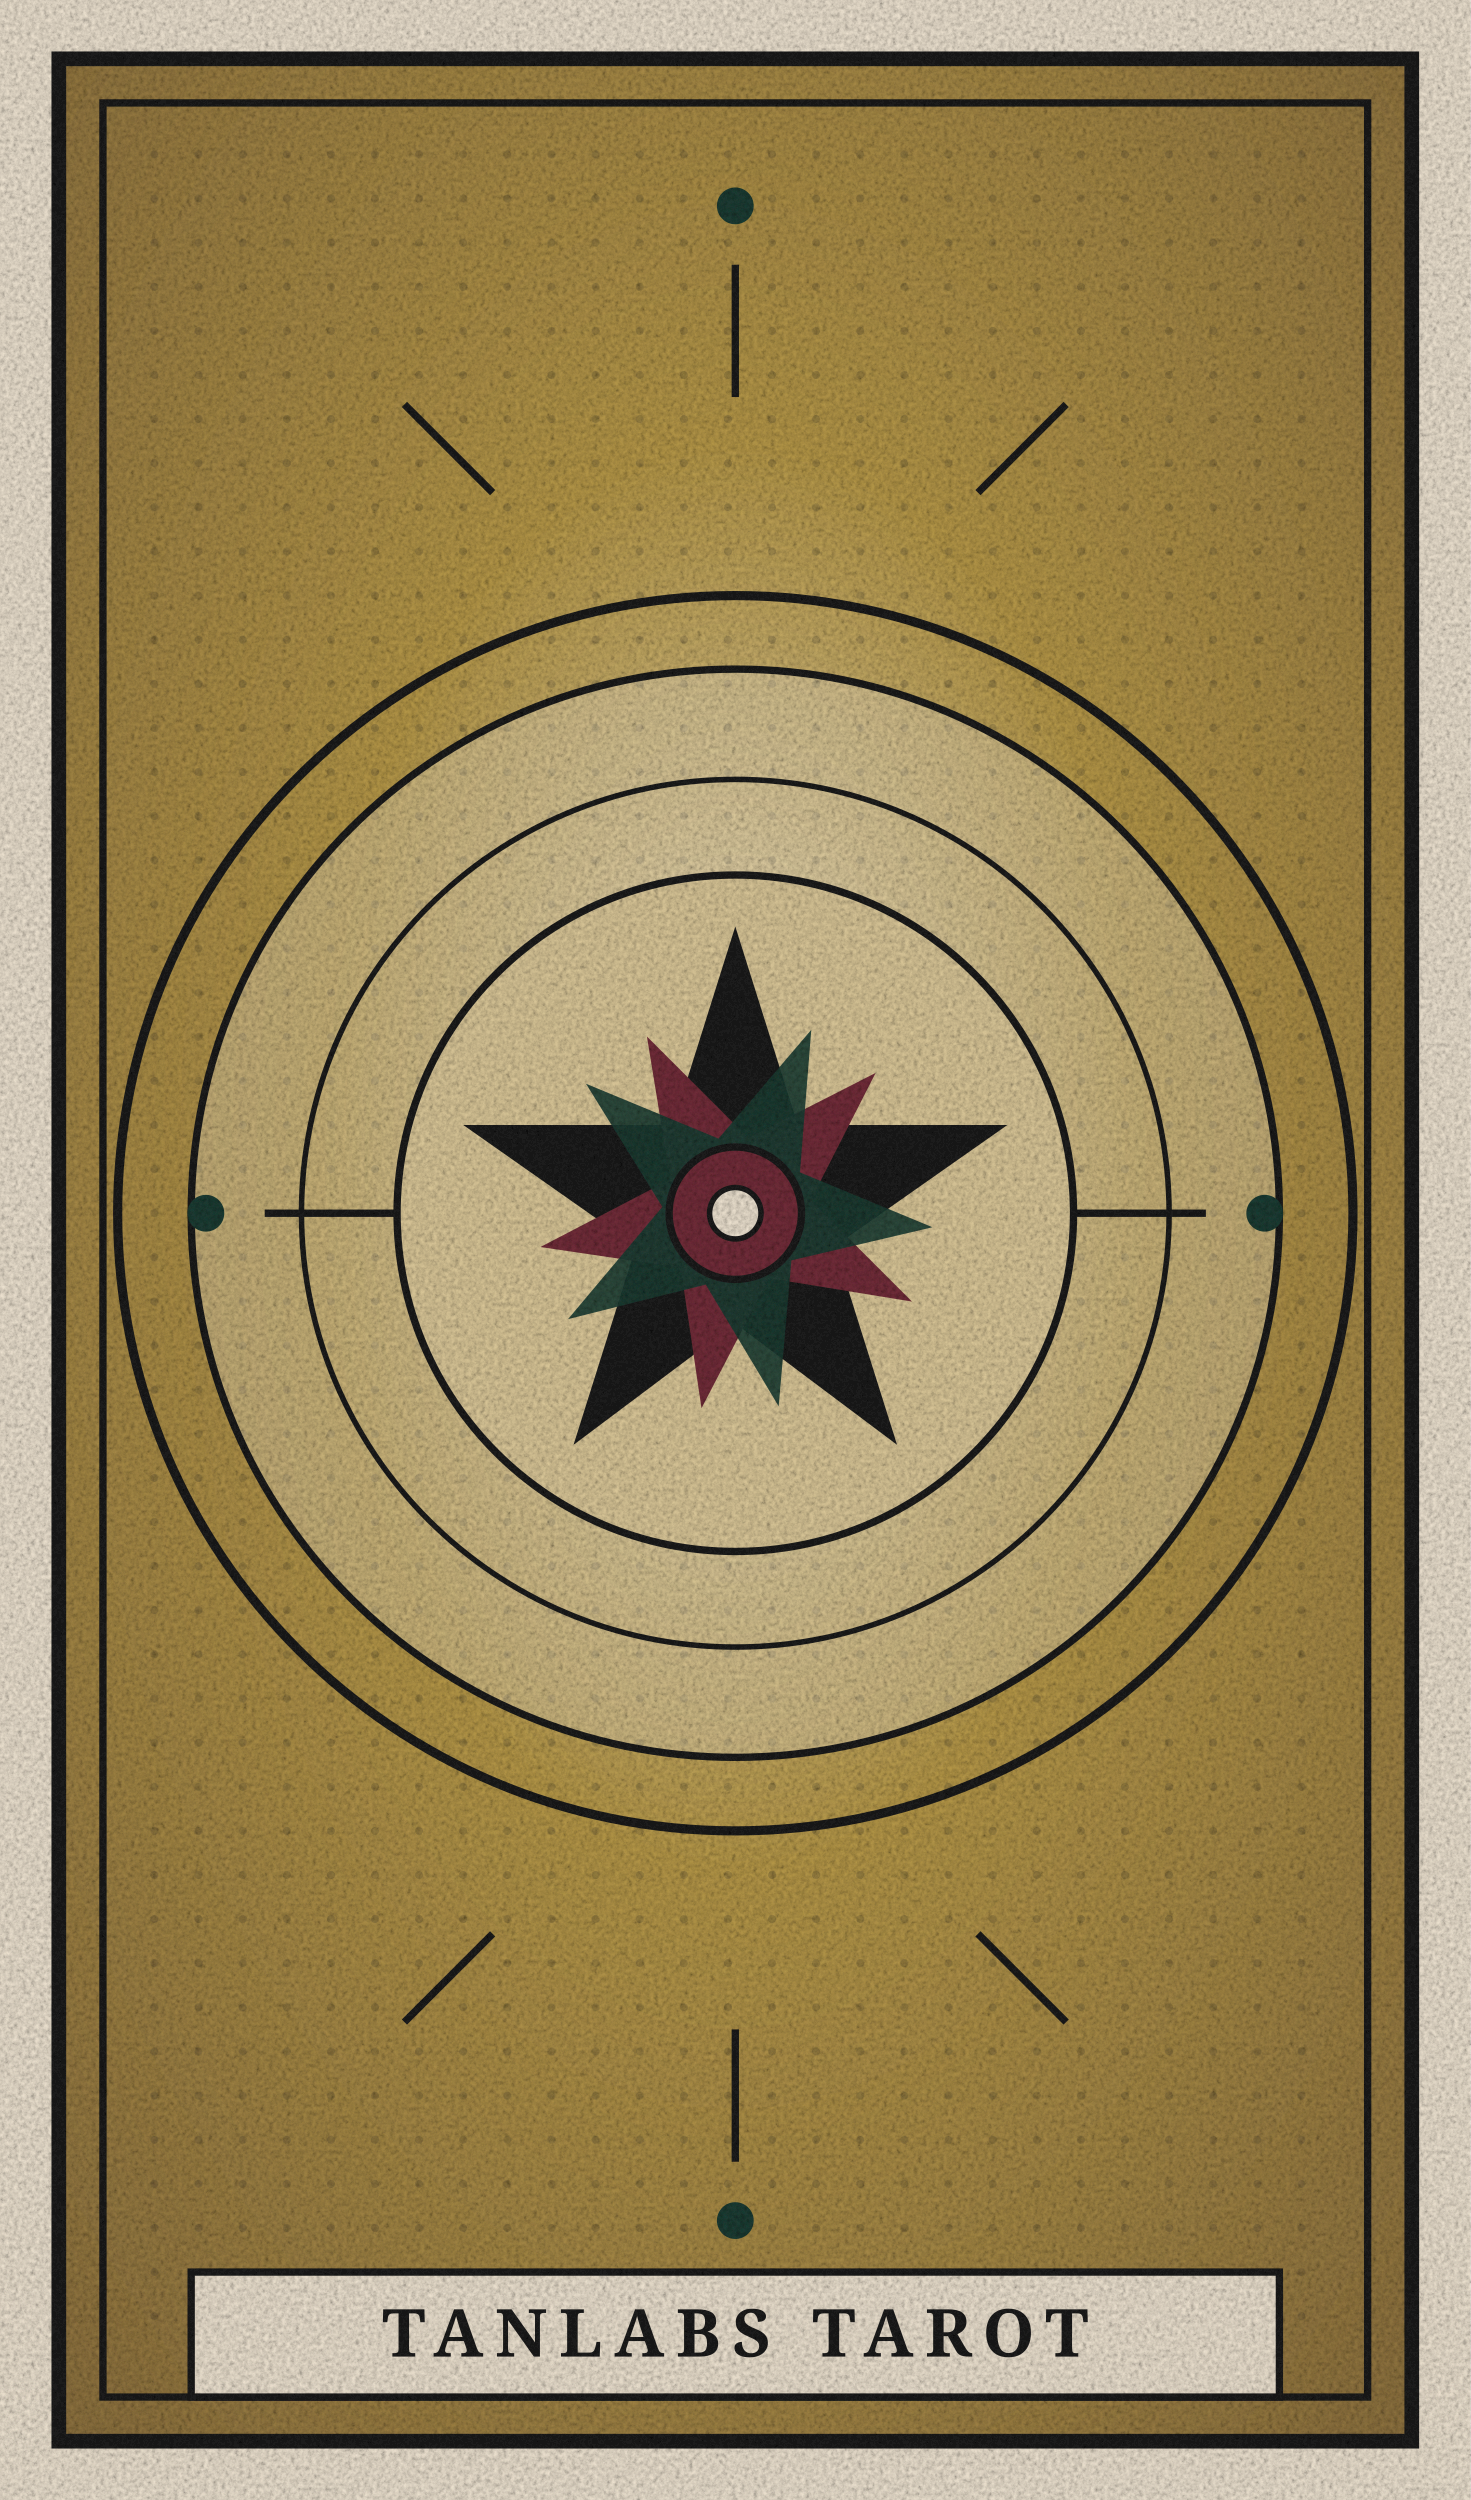
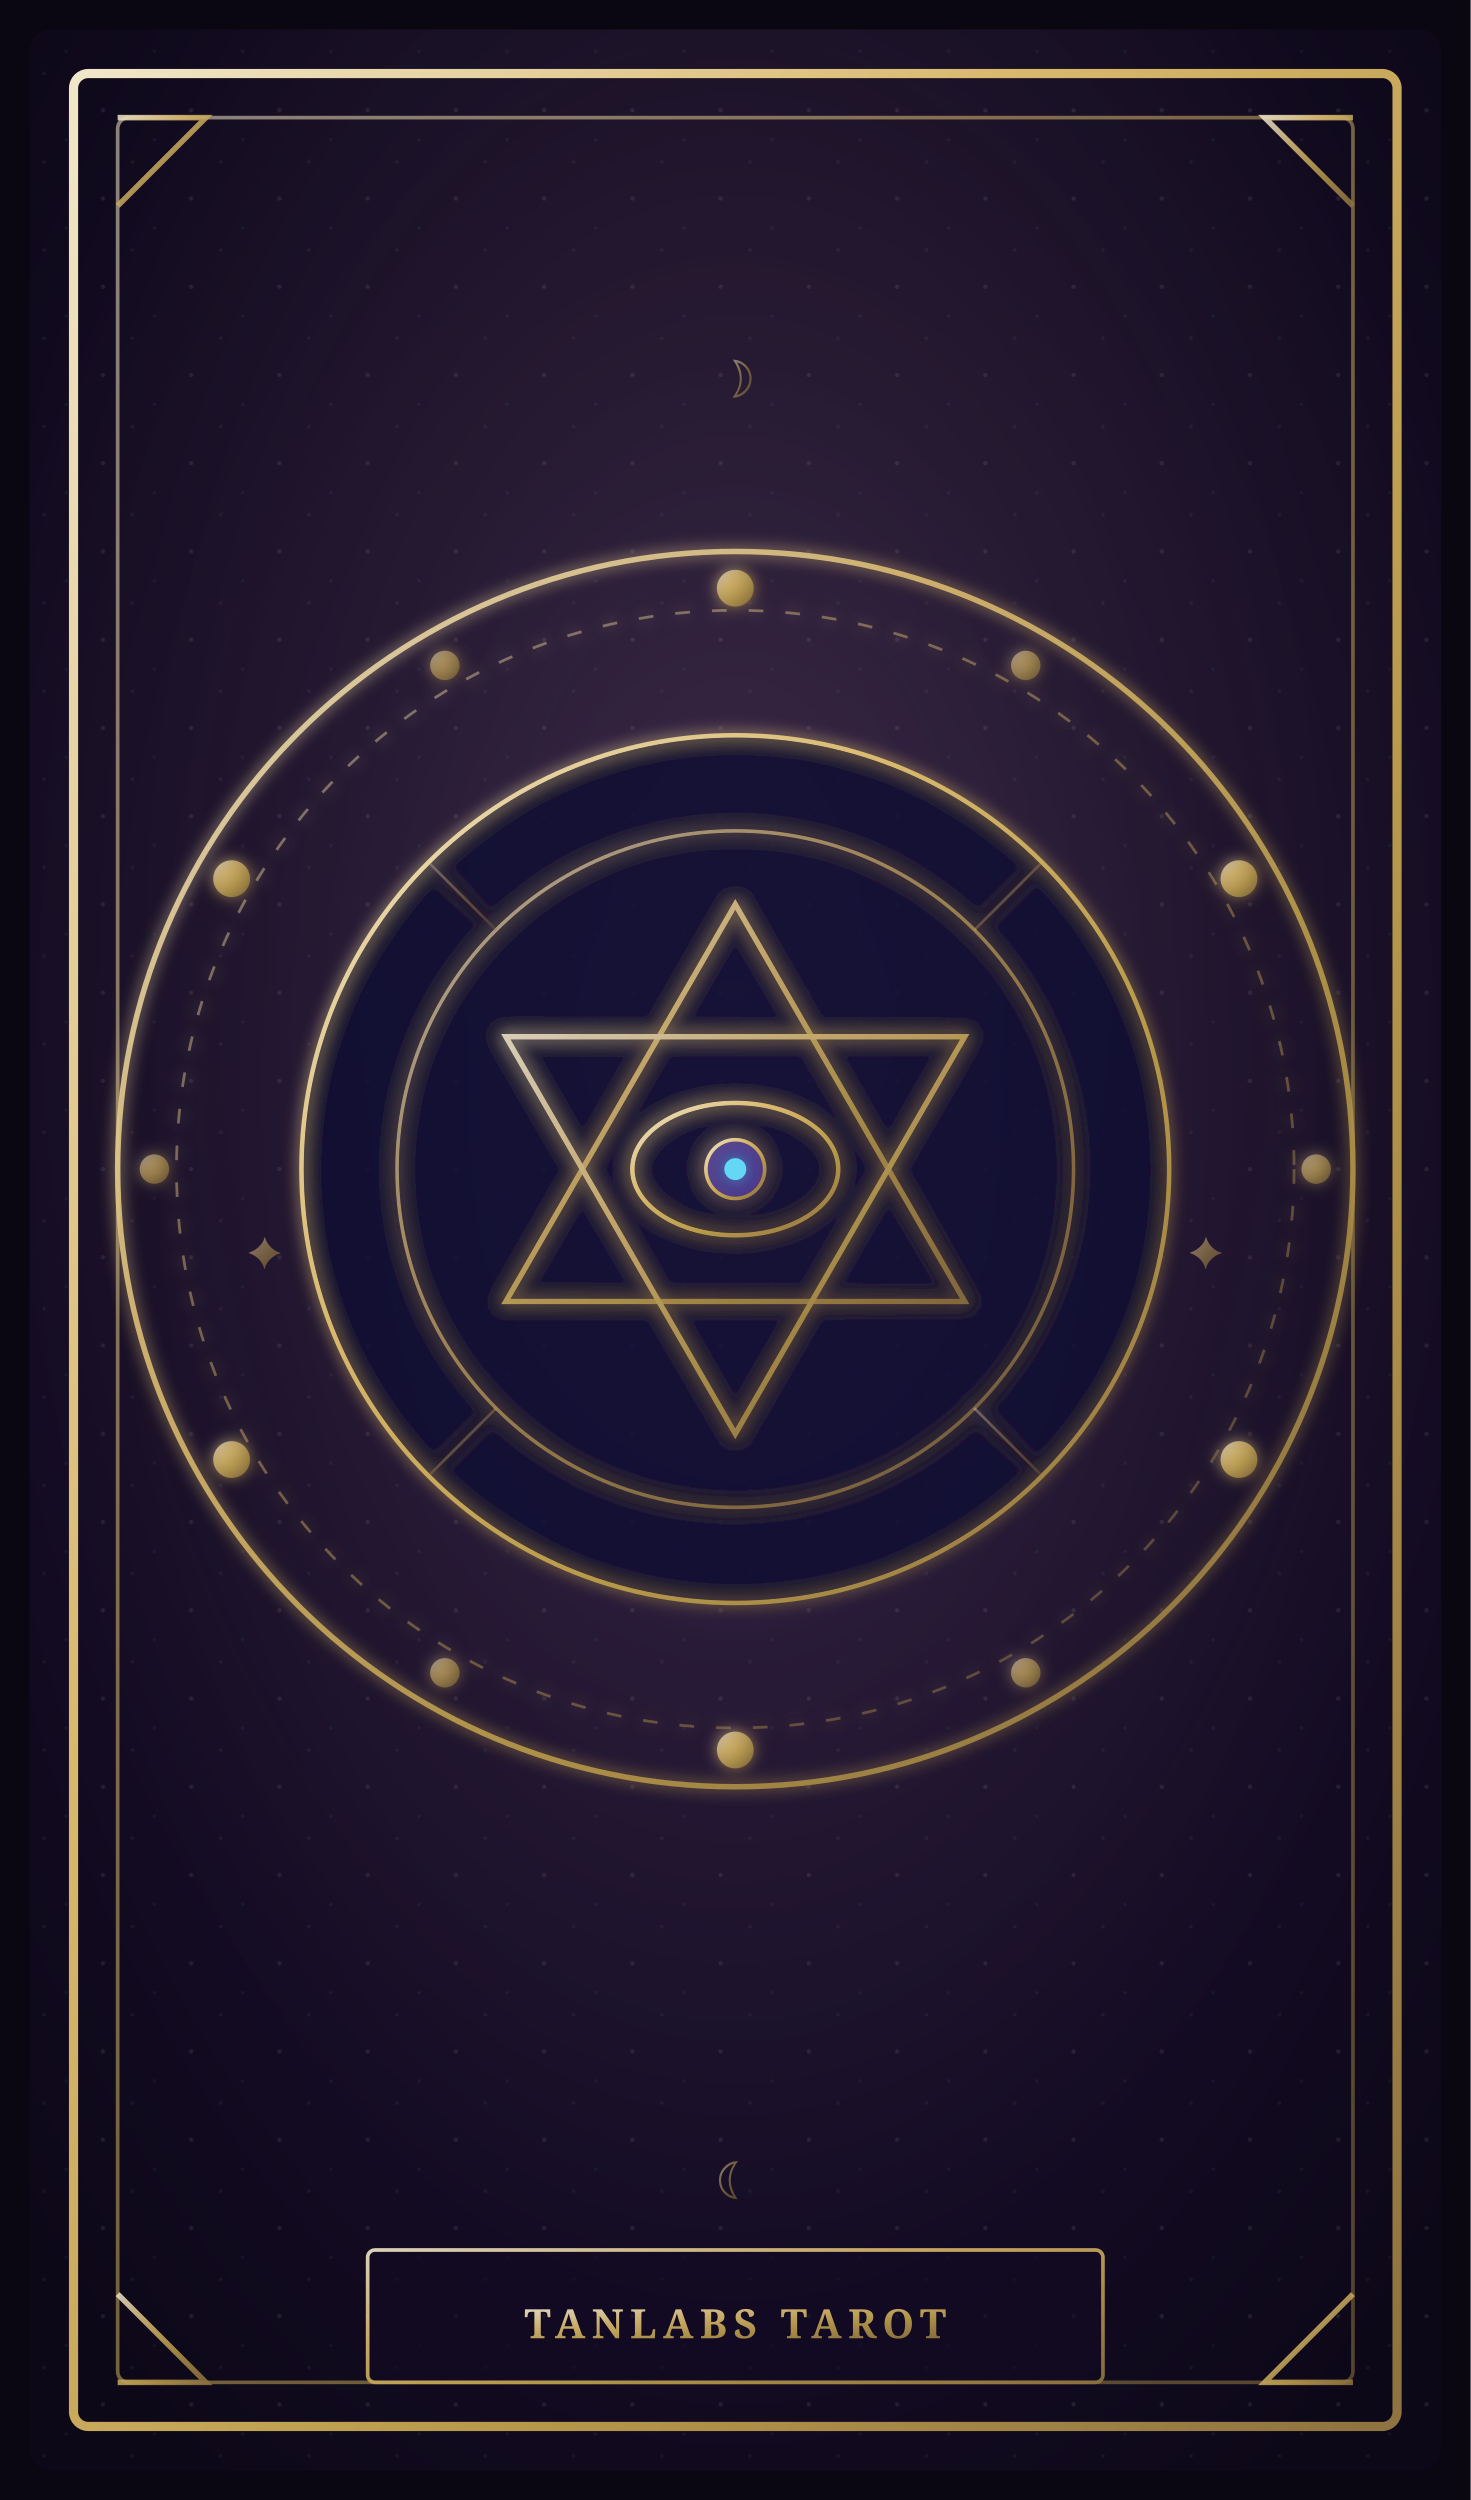
<svg xmlns="http://www.w3.org/2000/svg" viewBox="0 0 400 680" role="img" aria-label="Card back">
  <defs>
-     <filter id="grain" x="0%" y="0%" width="100%" height="100%">
-       <feTurbulence type="fractalNoise" baseFrequency="0.85" numOctaves="4" stitchTiles="stitch" result="noise" />
-       <feColorMatrix type="saturate" values="0" in="noise" result="mono" />
-       <feBlend in="SourceGraphic" in2="mono" mode="multiply" />
+     <radialGradient id="velvet" cx="50%" cy="44%" r="68%">
+       <stop offset="0%" stop-color="#2a1848" />
+       <stop offset="45%" stop-color="#1a0f2e" />
+       <stop offset="100%" stop-color="#0d0818" />
+     </radialGradient>
+     <radialGradient id="gold-shine" cx="50%" cy="38%" r="55%">
+       <stop offset="0%" stop-color="#d9b96e" stop-opacity="0.12" />
+       <stop offset="100%" stop-color="#d9b96e" stop-opacity="0" />
+     </radialGradient>
+     <linearGradient id="gold-stroke" x1="0%" y1="0%" x2="100%" y2="100%">
+       <stop offset="0%" stop-color="#f0e6c8" />
+       <stop offset="35%" stop-color="#d9b96e" />
+       <stop offset="65%" stop-color="#b89a4a" />
+       <stop offset="100%" stop-color="#8f7340" />
+     </linearGradient>
+     <pattern id="star-dust" width="24" height="24" patternUnits="userSpaceOnUse">
+       <circle cx="4" cy="6" r="0.6" fill="#ffffff" opacity="0.08" />
+       <circle cx="18" cy="14" r="0.45" fill="#65e6ff" opacity="0.06" />
+       <circle cx="12" cy="20" r="0.5" fill="#ffffff" opacity="0.05" />
+     </pattern>
+     <filter id="soft-glow" x="-20%" y="-20%" width="140%" height="140%">
+       <feGaussianBlur stdDeviation="2" result="blur" />
+       <feMerge>
+         <feMergeNode in="blur" />
+         <feMergeNode in="SourceGraphic" />
+       </feMerge>
    </filter>
-     <radialGradient id="field" cx="50%" cy="46%" r="72%">
-       <stop offset="0%" stop-color="#ead9b0" />
-       <stop offset="42%" stop-color="#b89a4a" />
-       <stop offset="100%" stop-color="#8f7340" />
-     </radialGradient>
-     <pattern id="dots" width="12" height="12" patternUnits="userSpaceOnUse">
-       <circle cx="6" cy="6" r="1.1" fill="#1e1e1e" opacity="0.18" />
-     </pattern>
  </defs>
-   <g filter="url(#grain)">
-     <rect width="400" height="680" fill="#efe4d2" />
-     <rect x="16" y="16" width="368" height="648" fill="url(#field)" stroke="#1e1e1e" stroke-width="4" />
-     <rect x="28" y="28" width="344" height="624" fill="none" stroke="#1e1e1e" stroke-width="2" />
-     <rect x="40" y="40" width="320" height="600" fill="url(#dots)" />
-     <g transform="translate(200 330)">
-       <circle r="168" fill="none" stroke="#1e1e1e" stroke-width="2.5" />
-       <circle r="148" fill="#efe4d2" fill-opacity="0.35" stroke="#1e1e1e" stroke-width="2" />
-       <circle r="118" fill="none" stroke="#1e1e1e" stroke-width="1.5" />
-       <circle r="92" fill="#dcc99a" stroke="#1e1e1e" stroke-width="2" />
-       <g fill="#1e1e1e">
-         <path d="M0 -78 L17 -24 L74 -24 L27 9 L44 63 L0 30 L-44 63 L-27 9 L-74 -24 L-17 -24 Z" />
-       </g>
-       <g fill="#732f3a" transform="rotate(45)">
-         <path d="M0 -54 L12 -17 L51 -17 L19 6 L31 44 L0 21 L-31 44 L-19 6 L-51 -17 L-12 -17 Z" />
-       </g>
-       <g fill="#1b3d34" transform="rotate(22.5)">
-         <path d="M0 -54 L12 -17 L51 -17 L19 6 L31 44 L0 21 L-31 44 L-19 6 L-51 -17 L-12 -17 Z" opacity="0.9" />
-       </g>
-       <circle r="18" fill="#732f3a" stroke="#1e1e1e" stroke-width="2" />
-       <circle r="7" fill="#efe4d2" stroke="#1e1e1e" stroke-width="1.5" />
+   <rect width="400" height="680" fill="#0a0612" />
+   <rect x="8" y="8" width="384" height="664" rx="6" ry="6" fill="url(#velvet)" />
+   <rect x="8" y="8" width="384" height="664" rx="6" ry="6" fill="url(#star-dust)" />
+   <rect x="8" y="8" width="384" height="664" rx="6" ry="6" fill="url(#gold-shine)" />
+   <rect x="20" y="20" width="360" height="640" rx="4" ry="4" fill="none" stroke="url(#gold-stroke)" stroke-width="2.5" />
+   <rect x="32" y="32" width="336" height="616" rx="3" ry="3" fill="none" stroke="url(#gold-stroke)" stroke-width="1" opacity="0.55" />
+   <g stroke="url(#gold-stroke)" stroke-width="1.5" fill="none" opacity="0.85">
+     <path d="M32 32 L56 32 L32 56" />
+     <path d="M368 32 L344 32 L368 56" />
+     <path d="M32 648 L56 648 L32 624" />
+     <path d="M368 648 L344 648 L368 624" />
+   </g>
+   <g transform="translate(200 318)" filter="url(#soft-glow)">
+     <circle r="168" fill="none" stroke="url(#gold-stroke)" stroke-width="1.5" opacity="0.9" />
+     <circle r="152" fill="none" stroke="url(#gold-stroke)" stroke-width="0.75" opacity="0.45" stroke-dasharray="4 6" />
+     <g fill="url(#gold-stroke)" opacity="0.75">
+       <circle cx="0" cy="-158" r="5" />
+       <circle cx="79" cy="-137" r="4" opacity="0.7" />
+       <circle cx="137" cy="-79" r="5" />
+       <circle cx="158" cy="0" r="4" opacity="0.7" />
+       <circle cx="137" cy="79" r="5" />
+       <circle cx="79" cy="137" r="4" opacity="0.7" />
+       <circle cx="0" cy="158" r="5" />
+       <circle cx="-79" cy="137" r="4" opacity="0.7" />
+       <circle cx="-137" cy="79" r="5" />
+       <circle cx="-158" cy="0" r="4" opacity="0.7" />
+       <circle cx="-137" cy="-79" r="5" />
+       <circle cx="-79" cy="-137" r="4" opacity="0.7" />
    </g>
-     <g stroke="#1e1e1e" stroke-width="2" fill="none">
-       <path d="M200 72 L200 108" />
-       <path d="M200 552 L200 588" />
-       <path d="M72 330 L108 330" />
-       <path d="M292 330 L328 330" />
-       <path d="M110 110 L134 134" />
-       <path d="M266 526 L290 550" />
-       <path d="M290 110 L266 134" />
-       <path d="M134 526 L110 550" />
+     <circle r="118" fill="#1a0f2e" fill-opacity="0.55" stroke="url(#gold-stroke)" stroke-width="1.25" />
+     <circle r="92" fill="none" stroke="url(#gold-stroke)" stroke-width="1" opacity="0.65" />
+     <g stroke="url(#gold-stroke)" stroke-width="1.5" fill="none" opacity="0.85">
+       <polygon points="0,-72 62.4,36 -62.4,36" />
+       <polygon points="0,72 -62.4,-36 62.4,-36" />
    </g>
-     <g fill="#1b3d34">
-       <circle cx="200" cy="56" r="5" />
-       <circle cx="200" cy="604" r="5" />
-       <circle cx="56" cy="330" r="5" />
-       <circle cx="344" cy="330" r="5" />
+     <ellipse cx="0" cy="0" rx="28" ry="18" fill="none" stroke="url(#gold-stroke)" stroke-width="1.25" />
+     <circle r="8" fill="#6f5bff" fill-opacity="0.35" stroke="url(#gold-stroke)" stroke-width="1" />
+     <circle r="3" fill="#65e6ff" fill-opacity="0.9" />
+     <g stroke="url(#gold-stroke)" stroke-width="0.75" opacity="0.35">
+       <line x1="0" y1="-92" x2="0" y2="-118" />
+       <line x1="0" y1="92" x2="0" y2="118" />
+       <line x1="-92" y1="0" x2="-118" y2="0" />
+       <line x1="92" y1="0" x2="118" y2="0" />
+       <line x1="65" y1="-65" x2="83" y2="-83" />
+       <line x1="-65" y1="65" x2="-83" y2="83" />
+       <line x1="65" y1="65" x2="83" y2="83" />
+       <line x1="-65" y1="-65" x2="-83" y2="-83" />
    </g>
-     <rect x="52" y="618" width="296" height="34" fill="#efe4d2" stroke="#1e1e1e" stroke-width="2" />
-     <text x="200" y="641" text-anchor="middle" font-family="Georgia, 'Noto Serif', serif" font-size="18" font-weight="700" letter-spacing="0.18em" fill="#1e1e1e">
- 			TANLABS TAROT
- 		</text>
  </g>
+   <g fill="url(#gold-stroke)" opacity="0.5" font-family="serif" font-size="14" text-anchor="middle">
+     <text x="200" y="108">☽</text>
+     <text x="200" y="598">☾</text>
+     <text x="72" y="345" font-size="12">✦</text>
+     <text x="328" y="345" font-size="12">✦</text>
+   </g>
+   <rect x="100" y="612" width="200" height="36" rx="2" fill="#120a22" fill-opacity="0.6" stroke="url(#gold-stroke)" stroke-width="1" opacity="0.9" />
+   <text x="200" y="636" text-anchor="middle" font-family="Georgia, 'Noto Serif', serif" font-size="11" font-weight="700" letter-spacing="0.16em" fill="url(#gold-stroke)" opacity="0.92">
+ 		TANLABS TAROT
+ 	</text>
</svg>
